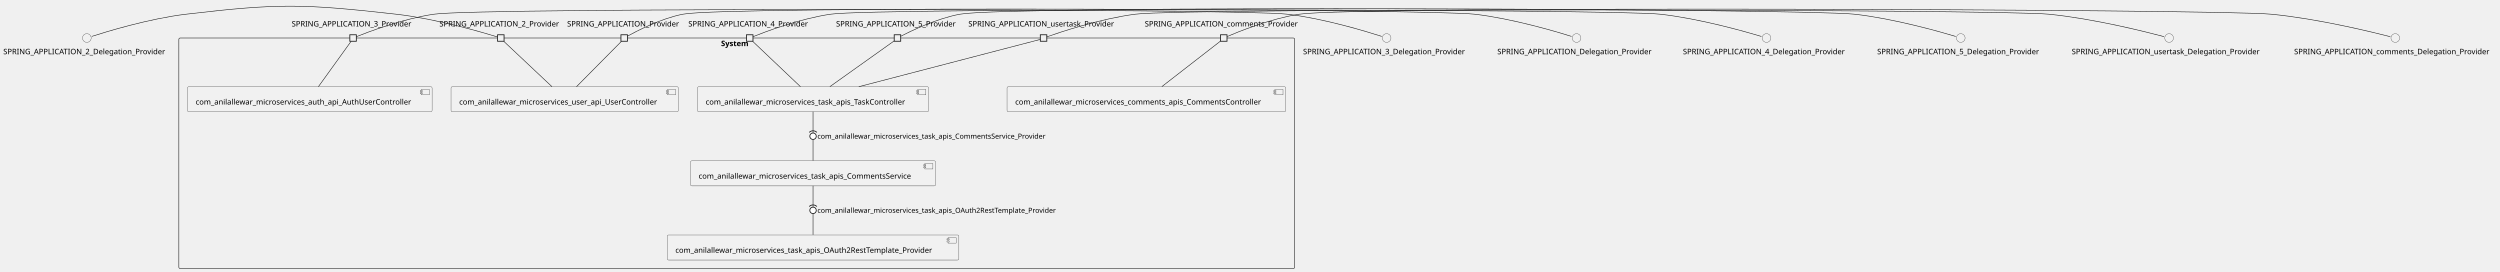
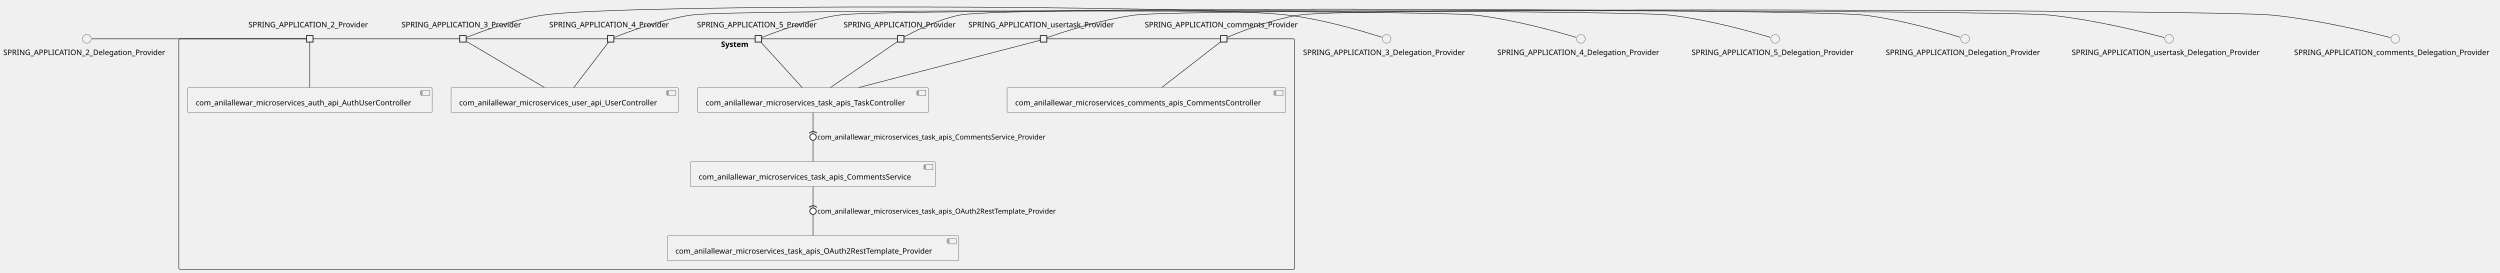
- <svg xmlns="http://www.w3.org/2000/svg" xmlns:xlink="http://www.w3.org/1999/xlink" contentStyleType="text/css" height="502px" preserveAspectRatio="none" style="width:4620px;height:502px;background:#FFFFFF;" version="1.1" viewBox="0 0 4620 502" width="4620px" zoomAndPan="magnify">
+ <svg xmlns="http://www.w3.org/2000/svg" xmlns:xlink="http://www.w3.org/1999/xlink" contentStyleType="text/css" height="503px" preserveAspectRatio="none" style="width:4620px;height:503px;background:#FFFFFF;" version="1.1" viewBox="0 0 4620 503" width="4620px" zoomAndPan="magnify">
  <defs />
  <g>
    <g id="cluster_System">
-       <rect fill="none" height="426" rx="2.5" ry="2.5" style="stroke:#181818;stroke-width:1.0;" width="2062" x="330.5" y="70.24" />
-       <text fill="#000000" font-family="sans-serif" font-size="14" font-weight="bold" lengthAdjust="spacing" textLength="58" x="1332.5" y="85.235">System</text>
+       <rect fill="none" height="426" rx="2.5" ry="2.5" style="stroke:#181818;stroke-width:1.0;" width="2062" x="330.5" y="71.77" />
+       <text fill="#000000" font-family="sans-serif" font-size="14" font-weight="bold" lengthAdjust="spacing" textLength="58" x="1332.5" y="86.765">System</text>
    </g>
    <g id="elem_com_anilallewar_microservices_auth_api_AuthUserController">
-       <a href="anilallewar-microservices-basics-spring-boot.repository#_1r9ACGQaEe-7I-8MUdibqA" target="_top" title="anilallewar-microservices-basics-spring-boot.repository#_1r9ACGQaEe-7I-8MUdibqA" xlink:actuate="onRequest" xlink:href="anilallewar-microservices-basics-spring-boot.repository#_1r9ACGQaEe-7I-8MUdibqA" xlink:show="new" xlink:title="anilallewar-microservices-basics-spring-boot.repository#_1r9ACGQaEe-7I-8MUdibqA" xlink:type="simple">
-         <rect fill="#F1F1F1" height="46.297" rx="2.5" ry="2.5" style="stroke:#181818;stroke-width:0.5;" width="452" x="346.5" y="160.24" />
-         <rect fill="#F1F1F1" height="10" style="stroke:#181818;stroke-width:0.5;" width="15" x="778.5" y="165.24" />
-         <rect fill="#F1F1F1" height="2" style="stroke:#181818;stroke-width:0.5;" width="4" x="776.5" y="167.24" />
-         <rect fill="#F1F1F1" height="2" style="stroke:#181818;stroke-width:0.5;" width="4" x="776.5" y="171.24" />
-         <text fill="#000000" font-family="sans-serif" font-size="14" lengthAdjust="spacing" textLength="412" x="361.5" y="193.235">com_anilallewar_microservices_auth_api_AuthUserController</text>
+       <a href="anilallewar-microservices-basics-spring-boot.repository#_IUufqmTkEe-Aoo6MQA3PUg" target="_top" title="anilallewar-microservices-basics-spring-boot.repository#_IUufqmTkEe-Aoo6MQA3PUg" xlink:actuate="onRequest" xlink:href="anilallewar-microservices-basics-spring-boot.repository#_IUufqmTkEe-Aoo6MQA3PUg" xlink:show="new" xlink:title="anilallewar-microservices-basics-spring-boot.repository#_IUufqmTkEe-Aoo6MQA3PUg" xlink:type="simple">
+         <rect fill="#F1F1F1" height="46.297" rx="2.5" ry="2.5" style="stroke:#181818;stroke-width:0.5;" width="452" x="346.5" y="161.77" />
+         <rect fill="#F1F1F1" height="10" style="stroke:#181818;stroke-width:0.5;" width="15" x="778.5" y="166.77" />
+         <rect fill="#F1F1F1" height="2" style="stroke:#181818;stroke-width:0.5;" width="4" x="776.5" y="168.77" />
+         <rect fill="#F1F1F1" height="2" style="stroke:#181818;stroke-width:0.5;" width="4" x="776.5" y="172.77" />
+         <text fill="#000000" font-family="sans-serif" font-size="14" lengthAdjust="spacing" textLength="412" x="361.5" y="194.765">com_anilallewar_microservices_auth_api_AuthUserController</text>
      </a>
    </g>
    <g id="elem_com_anilallewar_microservices_comments_apis_CommentsController">
-       <a href="anilallewar-microservices-basics-spring-boot.repository#_1r9ACGQaEe-7I-8MUdibqA" target="_top" title="anilallewar-microservices-basics-spring-boot.repository#_1r9ACGQaEe-7I-8MUdibqA" xlink:actuate="onRequest" xlink:href="anilallewar-microservices-basics-spring-boot.repository#_1r9ACGQaEe-7I-8MUdibqA" xlink:show="new" xlink:title="anilallewar-microservices-basics-spring-boot.repository#_1r9ACGQaEe-7I-8MUdibqA" xlink:type="simple">
-         <rect fill="#F1F1F1" height="46.297" rx="2.5" ry="2.5" style="stroke:#181818;stroke-width:0.5;" width="515" x="1861" y="160.24" />
-         <rect fill="#F1F1F1" height="10" style="stroke:#181818;stroke-width:0.5;" width="15" x="2356" y="165.24" />
-         <rect fill="#F1F1F1" height="2" style="stroke:#181818;stroke-width:0.5;" width="4" x="2354" y="167.24" />
-         <rect fill="#F1F1F1" height="2" style="stroke:#181818;stroke-width:0.5;" width="4" x="2354" y="171.24" />
-         <text fill="#000000" font-family="sans-serif" font-size="14" lengthAdjust="spacing" textLength="475" x="1876" y="193.235">com_anilallewar_microservices_comments_apis_CommentsController</text>
+       <a href="anilallewar-microservices-basics-spring-boot.repository#_IUufqmTkEe-Aoo6MQA3PUg" target="_top" title="anilallewar-microservices-basics-spring-boot.repository#_IUufqmTkEe-Aoo6MQA3PUg" xlink:actuate="onRequest" xlink:href="anilallewar-microservices-basics-spring-boot.repository#_IUufqmTkEe-Aoo6MQA3PUg" xlink:show="new" xlink:title="anilallewar-microservices-basics-spring-boot.repository#_IUufqmTkEe-Aoo6MQA3PUg" xlink:type="simple">
+         <rect fill="#F1F1F1" height="46.297" rx="2.5" ry="2.5" style="stroke:#181818;stroke-width:0.5;" width="515" x="1861" y="161.77" />
+         <rect fill="#F1F1F1" height="10" style="stroke:#181818;stroke-width:0.5;" width="15" x="2356" y="166.77" />
+         <rect fill="#F1F1F1" height="2" style="stroke:#181818;stroke-width:0.5;" width="4" x="2354" y="168.77" />
+         <rect fill="#F1F1F1" height="2" style="stroke:#181818;stroke-width:0.5;" width="4" x="2354" y="172.77" />
+         <text fill="#000000" font-family="sans-serif" font-size="14" lengthAdjust="spacing" textLength="475" x="1876" y="194.765">com_anilallewar_microservices_comments_apis_CommentsController</text>
      </a>
    </g>
    <g id="elem_com_anilallewar_microservices_task_apis_CommentsService">
-       <a href="anilallewar-microservices-basics-spring-boot.repository#_1r9ACGQaEe-7I-8MUdibqA" target="_top" title="anilallewar-microservices-basics-spring-boot.repository#_1r9ACGQaEe-7I-8MUdibqA" xlink:actuate="onRequest" xlink:href="anilallewar-microservices-basics-spring-boot.repository#_1r9ACGQaEe-7I-8MUdibqA" xlink:show="new" xlink:title="anilallewar-microservices-basics-spring-boot.repository#_1r9ACGQaEe-7I-8MUdibqA" xlink:type="simple">
-         <rect fill="#F1F1F1" height="46.297" rx="2.5" ry="2.5" style="stroke:#181818;stroke-width:0.5;" width="453" x="1276" y="297.24" />
-         <rect fill="#F1F1F1" height="10" style="stroke:#181818;stroke-width:0.5;" width="15" x="1709" y="302.24" />
-         <rect fill="#F1F1F1" height="2" style="stroke:#181818;stroke-width:0.5;" width="4" x="1707" y="304.24" />
-         <rect fill="#F1F1F1" height="2" style="stroke:#181818;stroke-width:0.5;" width="4" x="1707" y="308.24" />
-         <text fill="#000000" font-family="sans-serif" font-size="14" lengthAdjust="spacing" textLength="413" x="1291" y="330.235">com_anilallewar_microservices_task_apis_CommentsService</text>
+       <a href="anilallewar-microservices-basics-spring-boot.repository#_IUufqmTkEe-Aoo6MQA3PUg" target="_top" title="anilallewar-microservices-basics-spring-boot.repository#_IUufqmTkEe-Aoo6MQA3PUg" xlink:actuate="onRequest" xlink:href="anilallewar-microservices-basics-spring-boot.repository#_IUufqmTkEe-Aoo6MQA3PUg" xlink:show="new" xlink:title="anilallewar-microservices-basics-spring-boot.repository#_IUufqmTkEe-Aoo6MQA3PUg" xlink:type="simple">
+         <rect fill="#F1F1F1" height="46.297" rx="2.5" ry="2.5" style="stroke:#181818;stroke-width:0.5;" width="453" x="1276" y="298.77" />
+         <rect fill="#F1F1F1" height="10" style="stroke:#181818;stroke-width:0.5;" width="15" x="1709" y="303.77" />
+         <rect fill="#F1F1F1" height="2" style="stroke:#181818;stroke-width:0.5;" width="4" x="1707" y="305.77" />
+         <rect fill="#F1F1F1" height="2" style="stroke:#181818;stroke-width:0.5;" width="4" x="1707" y="309.77" />
+         <text fill="#000000" font-family="sans-serif" font-size="14" lengthAdjust="spacing" textLength="413" x="1291" y="331.765">com_anilallewar_microservices_task_apis_CommentsService</text>
      </a>
    </g>
    <g id="elem_com_anilallewar_microservices_task_apis_OAuth2RestTemplate_Provider">
-       <a href="anilallewar-microservices-basics-spring-boot.repository#_1r9ACGQaEe-7I-8MUdibqA" target="_top" title="anilallewar-microservices-basics-spring-boot.repository#_1r9ACGQaEe-7I-8MUdibqA" xlink:actuate="onRequest" xlink:href="anilallewar-microservices-basics-spring-boot.repository#_1r9ACGQaEe-7I-8MUdibqA" xlink:show="new" xlink:title="anilallewar-microservices-basics-spring-boot.repository#_1r9ACGQaEe-7I-8MUdibqA" xlink:type="simple">
-         <rect fill="#F1F1F1" height="46.297" rx="2.5" ry="2.5" style="stroke:#181818;stroke-width:0.5;" width="539" x="1233" y="434.24" />
-         <rect fill="#F1F1F1" height="10" style="stroke:#181818;stroke-width:0.5;" width="15" x="1752" y="439.24" />
-         <rect fill="#F1F1F1" height="2" style="stroke:#181818;stroke-width:0.5;" width="4" x="1750" y="441.24" />
-         <rect fill="#F1F1F1" height="2" style="stroke:#181818;stroke-width:0.5;" width="4" x="1750" y="445.24" />
-         <text fill="#000000" font-family="sans-serif" font-size="14" lengthAdjust="spacing" textLength="499" x="1248" y="467.235">com_anilallewar_microservices_task_apis_OAuth2RestTemplate_Provider</text>
+       <a href="anilallewar-microservices-basics-spring-boot.repository#_IUufqmTkEe-Aoo6MQA3PUg" target="_top" title="anilallewar-microservices-basics-spring-boot.repository#_IUufqmTkEe-Aoo6MQA3PUg" xlink:actuate="onRequest" xlink:href="anilallewar-microservices-basics-spring-boot.repository#_IUufqmTkEe-Aoo6MQA3PUg" xlink:show="new" xlink:title="anilallewar-microservices-basics-spring-boot.repository#_IUufqmTkEe-Aoo6MQA3PUg" xlink:type="simple">
+         <rect fill="#F1F1F1" height="46.297" rx="2.5" ry="2.5" style="stroke:#181818;stroke-width:0.5;" width="539" x="1233" y="435.77" />
+         <rect fill="#F1F1F1" height="10" style="stroke:#181818;stroke-width:0.5;" width="15" x="1752" y="440.77" />
+         <rect fill="#F1F1F1" height="2" style="stroke:#181818;stroke-width:0.5;" width="4" x="1750" y="442.77" />
+         <rect fill="#F1F1F1" height="2" style="stroke:#181818;stroke-width:0.5;" width="4" x="1750" y="446.77" />
+         <text fill="#000000" font-family="sans-serif" font-size="14" lengthAdjust="spacing" textLength="499" x="1248" y="468.765">com_anilallewar_microservices_task_apis_OAuth2RestTemplate_Provider</text>
      </a>
    </g>
    <g id="elem_com_anilallewar_microservices_task_apis_TaskController">
-       <a href="anilallewar-microservices-basics-spring-boot.repository#_1r9ACGQaEe-7I-8MUdibqA" target="_top" title="anilallewar-microservices-basics-spring-boot.repository#_1r9ACGQaEe-7I-8MUdibqA" xlink:actuate="onRequest" xlink:href="anilallewar-microservices-basics-spring-boot.repository#_1r9ACGQaEe-7I-8MUdibqA" xlink:show="new" xlink:title="anilallewar-microservices-basics-spring-boot.repository#_1r9ACGQaEe-7I-8MUdibqA" xlink:type="simple">
-         <rect fill="#F1F1F1" height="46.297" rx="2.5" ry="2.5" style="stroke:#181818;stroke-width:0.5;" width="427" x="1289" y="160.24" />
-         <rect fill="#F1F1F1" height="10" style="stroke:#181818;stroke-width:0.5;" width="15" x="1696" y="165.24" />
-         <rect fill="#F1F1F1" height="2" style="stroke:#181818;stroke-width:0.5;" width="4" x="1694" y="167.24" />
-         <rect fill="#F1F1F1" height="2" style="stroke:#181818;stroke-width:0.5;" width="4" x="1694" y="171.24" />
-         <text fill="#000000" font-family="sans-serif" font-size="14" lengthAdjust="spacing" textLength="387" x="1304" y="193.235">com_anilallewar_microservices_task_apis_TaskController</text>
+       <a href="anilallewar-microservices-basics-spring-boot.repository#_IUufqmTkEe-Aoo6MQA3PUg" target="_top" title="anilallewar-microservices-basics-spring-boot.repository#_IUufqmTkEe-Aoo6MQA3PUg" xlink:actuate="onRequest" xlink:href="anilallewar-microservices-basics-spring-boot.repository#_IUufqmTkEe-Aoo6MQA3PUg" xlink:show="new" xlink:title="anilallewar-microservices-basics-spring-boot.repository#_IUufqmTkEe-Aoo6MQA3PUg" xlink:type="simple">
+         <rect fill="#F1F1F1" height="46.297" rx="2.5" ry="2.5" style="stroke:#181818;stroke-width:0.5;" width="427" x="1289" y="161.77" />
+         <rect fill="#F1F1F1" height="10" style="stroke:#181818;stroke-width:0.5;" width="15" x="1696" y="166.77" />
+         <rect fill="#F1F1F1" height="2" style="stroke:#181818;stroke-width:0.5;" width="4" x="1694" y="168.77" />
+         <rect fill="#F1F1F1" height="2" style="stroke:#181818;stroke-width:0.5;" width="4" x="1694" y="172.77" />
+         <text fill="#000000" font-family="sans-serif" font-size="14" lengthAdjust="spacing" textLength="387" x="1304" y="194.765">com_anilallewar_microservices_task_apis_TaskController</text>
      </a>
    </g>
    <g id="elem_com_anilallewar_microservices_user_api_UserController">
-       <a href="anilallewar-microservices-basics-spring-boot.repository#_1r9ACGQaEe-7I-8MUdibqA" target="_top" title="anilallewar-microservices-basics-spring-boot.repository#_1r9ACGQaEe-7I-8MUdibqA" xlink:actuate="onRequest" xlink:href="anilallewar-microservices-basics-spring-boot.repository#_1r9ACGQaEe-7I-8MUdibqA" xlink:show="new" xlink:title="anilallewar-microservices-basics-spring-boot.repository#_1r9ACGQaEe-7I-8MUdibqA" xlink:type="simple">
-         <rect fill="#F1F1F1" height="46.297" rx="2.5" ry="2.5" style="stroke:#181818;stroke-width:0.5;" width="420" x="833.5" y="160.24" />
-         <rect fill="#F1F1F1" height="10" style="stroke:#181818;stroke-width:0.5;" width="15" x="1233.5" y="165.24" />
-         <rect fill="#F1F1F1" height="2" style="stroke:#181818;stroke-width:0.5;" width="4" x="1231.5" y="167.24" />
-         <rect fill="#F1F1F1" height="2" style="stroke:#181818;stroke-width:0.5;" width="4" x="1231.5" y="171.24" />
-         <text fill="#000000" font-family="sans-serif" font-size="14" lengthAdjust="spacing" textLength="380" x="848.5" y="193.235">com_anilallewar_microservices_user_api_UserController</text>
+       <a href="anilallewar-microservices-basics-spring-boot.repository#_IUufqmTkEe-Aoo6MQA3PUg" target="_top" title="anilallewar-microservices-basics-spring-boot.repository#_IUufqmTkEe-Aoo6MQA3PUg" xlink:actuate="onRequest" xlink:href="anilallewar-microservices-basics-spring-boot.repository#_IUufqmTkEe-Aoo6MQA3PUg" xlink:show="new" xlink:title="anilallewar-microservices-basics-spring-boot.repository#_IUufqmTkEe-Aoo6MQA3PUg" xlink:type="simple">
+         <rect fill="#F1F1F1" height="46.297" rx="2.5" ry="2.5" style="stroke:#181818;stroke-width:0.5;" width="420" x="833.5" y="161.77" />
+         <rect fill="#F1F1F1" height="10" style="stroke:#181818;stroke-width:0.5;" width="15" x="1233.5" y="166.77" />
+         <rect fill="#F1F1F1" height="2" style="stroke:#181818;stroke-width:0.5;" width="4" x="1231.5" y="168.77" />
+         <rect fill="#F1F1F1" height="2" style="stroke:#181818;stroke-width:0.5;" width="4" x="1231.5" y="172.77" />
+         <text fill="#000000" font-family="sans-serif" font-size="14" lengthAdjust="spacing" textLength="380" x="848.5" y="194.765">com_anilallewar_microservices_user_api_UserController</text>
      </a>
    </g>
-     <text fill="#000000" font-family="sans-serif" font-size="14" lengthAdjust="spacing" textLength="227" x="812" y="48.938">SPRING_APPLICATION_2_Provider</text>
-     <rect fill="#F1F1F1" height="12" style="stroke:#181818;stroke-width:1.5;" width="12" x="919.5" y="64.24" />
-     <text fill="#000000" font-family="sans-serif" font-size="14" lengthAdjust="spacing" textLength="227" x="539" y="48.938">SPRING_APPLICATION_3_Provider</text>
-     <rect fill="#F1F1F1" height="12" style="stroke:#181818;stroke-width:1.5;" width="12" x="646.5" y="64.24" />
-     <text fill="#000000" font-family="sans-serif" font-size="14" lengthAdjust="spacing" textLength="227" x="1272" y="48.938">SPRING_APPLICATION_4_Provider</text>
-     <rect fill="#F1F1F1" height="12" style="stroke:#181818;stroke-width:1.5;" width="12" x="1379.5" y="64.24" />
-     <text fill="#000000" font-family="sans-serif" font-size="14" lengthAdjust="spacing" textLength="227" x="1545" y="48.938">SPRING_APPLICATION_5_Provider</text>
-     <rect fill="#F1F1F1" height="12" style="stroke:#181818;stroke-width:1.5;" width="12" x="1652.5" y="64.24" />
-     <text fill="#000000" font-family="sans-serif" font-size="14" lengthAdjust="spacing" textLength="211" x="1048" y="48.938">SPRING_APPLICATION_Provider</text>
-     <rect fill="#F1F1F1" height="12" style="stroke:#181818;stroke-width:1.5;" width="12" x="1147.5" y="64.24" />
-     <text fill="#000000" font-family="sans-serif" font-size="14" lengthAdjust="spacing" textLength="292" x="2115.5" y="48.938">SPRING_APPLICATION_comments_Provider</text>
-     <rect fill="#F1F1F1" height="12" style="stroke:#181818;stroke-width:1.5;" width="12" x="2255.5" y="64.24" />
-     <text fill="#000000" font-family="sans-serif" font-size="14" lengthAdjust="spacing" textLength="278" x="1789.5" y="48.938">SPRING_APPLICATION_usertask_Provider</text>
-     <rect fill="#F1F1F1" height="12" style="stroke:#181818;stroke-width:1.5;" width="12" x="1922.5" y="64.24" />
+     <text fill="#000000" font-family="sans-serif" font-size="14" lengthAdjust="spacing" textLength="227" x="459" y="50.468">SPRING_APPLICATION_2_Provider</text>
+     <rect fill="#F1F1F1" height="12" style="stroke:#181818;stroke-width:1.5;" width="12" x="566.5" y="65.77" />
+     <text fill="#000000" font-family="sans-serif" font-size="14" lengthAdjust="spacing" textLength="227" x="742" y="50.468">SPRING_APPLICATION_3_Provider</text>
+     <rect fill="#F1F1F1" height="12" style="stroke:#181818;stroke-width:1.5;" width="12" x="849.5" y="65.77" />
+     <text fill="#000000" font-family="sans-serif" font-size="14" lengthAdjust="spacing" textLength="227" x="1015" y="50.468">SPRING_APPLICATION_4_Provider</text>
+     <rect fill="#F1F1F1" height="12" style="stroke:#181818;stroke-width:1.5;" width="12" x="1122.5" y="65.77" />
+     <text fill="#000000" font-family="sans-serif" font-size="14" lengthAdjust="spacing" textLength="227" x="1288" y="50.468">SPRING_APPLICATION_5_Provider</text>
+     <rect fill="#F1F1F1" height="12" style="stroke:#181818;stroke-width:1.5;" width="12" x="1395.5" y="65.77" />
+     <text fill="#000000" font-family="sans-serif" font-size="14" lengthAdjust="spacing" textLength="211" x="1559" y="50.468">SPRING_APPLICATION_Provider</text>
+     <rect fill="#F1F1F1" height="12" style="stroke:#181818;stroke-width:1.5;" width="12" x="1658.5" y="65.77" />
+     <text fill="#000000" font-family="sans-serif" font-size="14" lengthAdjust="spacing" textLength="292" x="2115.5" y="50.468">SPRING_APPLICATION_comments_Provider</text>
+     <rect fill="#F1F1F1" height="12" style="stroke:#181818;stroke-width:1.5;" width="12" x="2255.5" y="65.77" />
+     <text fill="#000000" font-family="sans-serif" font-size="14" lengthAdjust="spacing" textLength="278" x="1789.5" y="50.468">SPRING_APPLICATION_usertask_Provider</text>
+     <rect fill="#F1F1F1" height="12" style="stroke:#181818;stroke-width:1.5;" width="12" x="1922.5" y="65.77" />
    <g id="elem_SPRING_APPLICATION_2_Delegation_Provider">
-       <ellipse cx="160.5" cy="70.24" fill="#F1F1F1" rx="8" ry="8" style="stroke:#181818;stroke-width:0.5;" />
-       <text fill="#000000" font-family="sans-serif" font-size="14" lengthAdjust="spacing" textLength="309" x="6" y="100.235">SPRING_APPLICATION_2_Delegation_Provider</text>
+       <ellipse cx="160.5" cy="71.77" fill="#F1F1F1" rx="8" ry="8" style="stroke:#181818;stroke-width:0.5;" />
+       <text fill="#000000" font-family="sans-serif" font-size="14" lengthAdjust="spacing" textLength="309" x="6" y="101.765">SPRING_APPLICATION_2_Delegation_Provider</text>
    </g>
    <g id="elem_SPRING_APPLICATION_3_Delegation_Provider">
-       <ellipse cx="2562.5" cy="70.24" fill="#F1F1F1" rx="8" ry="8" style="stroke:#181818;stroke-width:0.5;" />
-       <text fill="#000000" font-family="sans-serif" font-size="14" lengthAdjust="spacing" textLength="309" x="2408" y="100.235">SPRING_APPLICATION_3_Delegation_Provider</text>
+       <ellipse cx="2562.5" cy="71.77" fill="#F1F1F1" rx="8" ry="8" style="stroke:#181818;stroke-width:0.5;" />
+       <text fill="#000000" font-family="sans-serif" font-size="14" lengthAdjust="spacing" textLength="309" x="2408" y="101.765">SPRING_APPLICATION_3_Delegation_Provider</text>
    </g>
    <g id="elem_SPRING_APPLICATION_4_Delegation_Provider">
-       <ellipse cx="3264.5" cy="70.24" fill="#F1F1F1" rx="8" ry="8" style="stroke:#181818;stroke-width:0.5;" />
-       <text fill="#000000" font-family="sans-serif" font-size="14" lengthAdjust="spacing" textLength="309" x="3110" y="100.235">SPRING_APPLICATION_4_Delegation_Provider</text>
+       <ellipse cx="2921.5" cy="71.77" fill="#F1F1F1" rx="8" ry="8" style="stroke:#181818;stroke-width:0.5;" />
+       <text fill="#000000" font-family="sans-serif" font-size="14" lengthAdjust="spacing" textLength="309" x="2767" y="101.765">SPRING_APPLICATION_4_Delegation_Provider</text>
    </g>
    <g id="elem_SPRING_APPLICATION_5_Delegation_Provider">
-       <ellipse cx="3623.5" cy="70.24" fill="#F1F1F1" rx="8" ry="8" style="stroke:#181818;stroke-width:0.5;" />
-       <text fill="#000000" font-family="sans-serif" font-size="14" lengthAdjust="spacing" textLength="309" x="3469" y="100.235">SPRING_APPLICATION_5_Delegation_Provider</text>
+       <ellipse cx="3280.5" cy="71.77" fill="#F1F1F1" rx="8" ry="8" style="stroke:#181818;stroke-width:0.5;" />
+       <text fill="#000000" font-family="sans-serif" font-size="14" lengthAdjust="spacing" textLength="309" x="3126" y="101.765">SPRING_APPLICATION_5_Delegation_Provider</text>
    </g>
    <g id="elem_SPRING_APPLICATION_Delegation_Provider">
-       <ellipse cx="2913.5" cy="70.24" fill="#F1F1F1" rx="8" ry="8" style="stroke:#181818;stroke-width:0.5;" />
-       <text fill="#000000" font-family="sans-serif" font-size="14" lengthAdjust="spacing" textLength="293" x="2767" y="100.235">SPRING_APPLICATION_Delegation_Provider</text>
+       <ellipse cx="3631.5" cy="71.77" fill="#F1F1F1" rx="8" ry="8" style="stroke:#181818;stroke-width:0.5;" />
+       <text fill="#000000" font-family="sans-serif" font-size="14" lengthAdjust="spacing" textLength="293" x="3485" y="101.765">SPRING_APPLICATION_Delegation_Provider</text>
    </g>
    <g id="elem_SPRING_APPLICATION_comments_Delegation_Provider">
-       <ellipse cx="4426.5" cy="70.24" fill="#F1F1F1" rx="8" ry="8" style="stroke:#181818;stroke-width:0.5;" />
-       <text fill="#000000" font-family="sans-serif" font-size="14" lengthAdjust="spacing" textLength="374" x="4239.5" y="100.235">SPRING_APPLICATION_comments_Delegation_Provider</text>
+       <ellipse cx="4426.5" cy="71.77" fill="#F1F1F1" rx="8" ry="8" style="stroke:#181818;stroke-width:0.5;" />
+       <text fill="#000000" font-family="sans-serif" font-size="14" lengthAdjust="spacing" textLength="374" x="4239.5" y="101.765">SPRING_APPLICATION_comments_Delegation_Provider</text>
    </g>
    <g id="elem_SPRING_APPLICATION_usertask_Delegation_Provider">
-       <ellipse cx="4008.5" cy="70.24" fill="#F1F1F1" rx="8" ry="8" style="stroke:#181818;stroke-width:0.5;" />
-       <text fill="#000000" font-family="sans-serif" font-size="14" lengthAdjust="spacing" textLength="360" x="3828.5" y="100.235">SPRING_APPLICATION_usertask_Delegation_Provider</text>
+       <ellipse cx="4008.5" cy="71.77" fill="#F1F1F1" rx="8" ry="8" style="stroke:#181818;stroke-width:0.5;" />
+       <text fill="#000000" font-family="sans-serif" font-size="14" lengthAdjust="spacing" textLength="360" x="3828.5" y="101.765">SPRING_APPLICATION_usertask_Delegation_Provider</text>
    </g>
    <g id="link_SPRING_APPLICATION_2_Delegation_Provider_SPRING_APPLICATION_2_Provider">
-       <path d="M169.53,67.27 C195.97,58.75 275.68,34.32 344,26.24 C515.25,6 560.63,7 732,26.24 C806.98,34.66 895.28,60.87 919.24,68.28 " fill="none" id="SPRING_APPLICATION_2_Delegation_Provider-SPRING_APPLICATION_2_Provider" style="stroke:#181818;stroke-width:1.0;" />
+       <path d="M169.69,71.77 C223.3,71.77 523.27,71.77 566.35,71.77 " fill="none" id="SPRING_APPLICATION_2_Delegation_Provider-SPRING_APPLICATION_2_Provider" style="stroke:#181818;stroke-width:1.0;" />
    </g>
-     <g id="link_SPRING_APPLICATION_2_Provider_com_anilallewar_microservices_user_api_UserController">
-       <path d="M930.88,76.3 C946.39,90.89 991.89,133.7 1020.09,160.22 " fill="none" id="SPRING_APPLICATION_2_Provider-com_anilallewar_microservices_user_api_UserController" style="stroke:#181818;stroke-width:1.0;" />
+     <g id="link_SPRING_APPLICATION_2_Provider_com_anilallewar_microservices_auth_api_AuthUserController">
+       <path d="M572.5,77.83 C572.5,92.42 572.5,135.23 572.5,161.75 " fill="none" id="SPRING_APPLICATION_2_Provider-com_anilallewar_microservices_auth_api_AuthUserController" style="stroke:#181818;stroke-width:1.0;" />
    </g>
    <g id="link_SPRING_APPLICATION_3_Delegation_Provider_SPRING_APPLICATION_3_Provider">
-       <path d="M2553.47,67.27 C2527.03,58.75 2447.32,34.32 2379,26.24 C2291.99,15.95 888.72,13.74 802,26.24 C744.69,34.5 678.73,59.7 658.62,67.74 " fill="none" id="SPRING_APPLICATION_3_Delegation_Provider-SPRING_APPLICATION_3_Provider" style="stroke:#181818;stroke-width:1.0;" />
+       <path d="M2553.47,68.8 C2527.03,60.28 2447.32,35.85 2379,27.77 C2227.39,9.85 1156.11,6 1005,27.77 C947.69,36.03 881.73,61.23 861.62,69.27 " fill="none" id="SPRING_APPLICATION_3_Delegation_Provider-SPRING_APPLICATION_3_Provider" style="stroke:#181818;stroke-width:1.0;" />
    </g>
-     <g id="link_SPRING_APPLICATION_3_Provider_com_anilallewar_microservices_auth_api_AuthUserController">
-       <path d="M648.85,76.3 C638.34,90.89 607.49,133.7 588.37,160.22 " fill="none" id="SPRING_APPLICATION_3_Provider-com_anilallewar_microservices_auth_api_AuthUserController" style="stroke:#181818;stroke-width:1.0;" />
+     <g id="link_SPRING_APPLICATION_3_Provider_com_anilallewar_microservices_user_api_UserController">
+       <path d="M861.76,76.46 C883.86,89.52 959.48,134.17 1005.93,161.59 " fill="none" id="SPRING_APPLICATION_3_Provider-com_anilallewar_microservices_user_api_UserController" style="stroke:#181818;stroke-width:1.0;" />
    </g>
    <g id="link_SPRING_APPLICATION_4_Delegation_Provider_SPRING_APPLICATION_4_Provider">
-       <path d="M3255.22,67.39 C3227.27,58.98 3141.32,34.35 3068,26.24 C2983.35,16.88 1619.3,14.09 1535,26.24 C1477.69,34.5 1411.73,59.7 1391.62,67.74 " fill="none" id="SPRING_APPLICATION_4_Delegation_Provider-SPRING_APPLICATION_4_Provider" style="stroke:#181818;stroke-width:1.0;" />
+       <path d="M2912.22,68.92 C2884.27,60.51 2798.32,35.88 2725,27.77 C2645.1,18.93 1357.57,16.3 1278,27.77 C1220.69,36.03 1154.73,61.23 1134.62,69.27 " fill="none" id="SPRING_APPLICATION_4_Delegation_Provider-SPRING_APPLICATION_4_Provider" style="stroke:#181818;stroke-width:1.0;" />
    </g>
-     <g id="link_SPRING_APPLICATION_4_Provider_com_anilallewar_microservices_task_apis_TaskController">
-       <path d="M1390.83,76.3 C1406.21,90.89 1451.33,133.7 1479.29,160.22 " fill="none" id="SPRING_APPLICATION_4_Provider-com_anilallewar_microservices_task_apis_TaskController" style="stroke:#181818;stroke-width:1.0;" />
+     <g id="link_SPRING_APPLICATION_4_Provider_com_anilallewar_microservices_user_api_UserController">
+       <path d="M1124.63,77.83 C1113.45,92.42 1080.67,135.23 1060.36,161.75 " fill="none" id="SPRING_APPLICATION_4_Provider-com_anilallewar_microservices_user_api_UserController" style="stroke:#181818;stroke-width:1.0;" />
    </g>
    <g id="link_SPRING_APPLICATION_5_Delegation_Provider_SPRING_APPLICATION_5_Provider">
-       <path d="M3614.22,67.39 C3586.27,58.98 3500.32,34.35 3427,26.24 C3335.72,16.15 1864.32,9.62 1774,26.24 C1730.1,34.32 1681.29,58.32 1664.53,67.03 " fill="none" id="SPRING_APPLICATION_5_Delegation_Provider-SPRING_APPLICATION_5_Provider" style="stroke:#181818;stroke-width:1.0;" />
+       <path d="M3271.22,68.92 C3243.27,60.51 3157.32,35.88 3084,27.77 C2999.35,18.41 1635.3,15.62 1551,27.77 C1493.69,36.03 1427.73,61.23 1407.62,69.27 " fill="none" id="SPRING_APPLICATION_5_Delegation_Provider-SPRING_APPLICATION_5_Provider" style="stroke:#181818;stroke-width:1.0;" />
    </g>
    <g id="link_SPRING_APPLICATION_5_Provider_com_anilallewar_microservices_task_apis_TaskController">
-       <path d="M1652.19,75.73 C1632.53,89.72 1571.4,133.22 1533.61,160.1 " fill="none" id="SPRING_APPLICATION_5_Provider-com_anilallewar_microservices_task_apis_TaskController" style="stroke:#181818;stroke-width:1.0;" />
+       <path d="M1406.1,77.83 C1419.38,92.42 1458.33,135.23 1482.46,161.75 " fill="none" id="SPRING_APPLICATION_5_Provider-com_anilallewar_microservices_task_apis_TaskController" style="stroke:#181818;stroke-width:1.0;" />
    </g>
    <g id="link_SPRING_APPLICATION_Delegation_Provider_SPRING_APPLICATION_Provider">
-       <path d="M2904.22,67.27 C2877.04,58.75 2795.11,34.31 2725,26.24 C2644.26,16.94 1341.77,10.68 1262,26.24 C1220.9,34.26 1175.69,57.86 1159.6,66.78 " fill="none" id="SPRING_APPLICATION_Delegation_Provider-SPRING_APPLICATION_Provider" style="stroke:#181818;stroke-width:1.0;" />
+       <path d="M3622.22,68.8 C3595.04,60.28 3513.11,35.84 3443,27.77 C3350.89,17.16 1865.04,10.16 1774,27.77 C1732.56,35.78 1686.91,59.39 1670.66,68.31 " fill="none" id="SPRING_APPLICATION_Delegation_Provider-SPRING_APPLICATION_Provider" style="stroke:#181818;stroke-width:1.0;" />
    </g>
-     <g id="link_SPRING_APPLICATION_Provider_com_anilallewar_microservices_user_api_UserController">
-       <path d="M1148.49,76.3 C1134.03,90.89 1091.61,133.7 1065.32,160.22 " fill="none" id="SPRING_APPLICATION_Provider-com_anilallewar_microservices_user_api_UserController" style="stroke:#181818;stroke-width:1.0;" />
+     <g id="link_SPRING_APPLICATION_Provider_com_anilallewar_microservices_task_apis_TaskController">
+       <path d="M1658.35,76.99 C1638.35,90.69 1574.21,134.64 1534.72,161.69 " fill="none" id="SPRING_APPLICATION_Provider-com_anilallewar_microservices_task_apis_TaskController" style="stroke:#181818;stroke-width:1.0;" />
    </g>
    <g id="link_SPRING_APPLICATION_comments_Delegation_Provider_SPRING_APPLICATION_comments_Provider">
-       <path d="M4417.41,67.85 C4386.69,59.92 4283.83,34.49 4197,26.24 C4097.67,16.8 2499.62,11.06 2401,26.24 C2347.79,34.43 2287.04,59.23 2267.73,67.51 " fill="none" id="SPRING_APPLICATION_comments_Delegation_Provider-SPRING_APPLICATION_comments_Provider" style="stroke:#181818;stroke-width:1.0;" />
+       <path d="M4417.41,69.38 C4386.69,61.45 4283.83,36.02 4197,27.77 C4097.67,18.33 2499.62,12.59 2401,27.77 C2347.79,35.96 2287.04,60.76 2267.73,69.04 " fill="none" id="SPRING_APPLICATION_comments_Delegation_Provider-SPRING_APPLICATION_comments_Provider" style="stroke:#181818;stroke-width:1.0;" />
    </g>
    <g id="link_SPRING_APPLICATION_comments_Provider_com_anilallewar_microservices_comments_apis_CommentsController">
-       <path d="M2255.36,76.01 C2236.97,90.28 2181.51,133.33 2147.09,160.04 " fill="none" id="SPRING_APPLICATION_comments_Provider-com_anilallewar_microservices_comments_apis_CommentsController" style="stroke:#181818;stroke-width:1.0;" />
+       <path d="M2255.36,77.54 C2236.97,91.81 2181.51,134.86 2147.09,161.57 " fill="none" id="SPRING_APPLICATION_comments_Provider-com_anilallewar_microservices_comments_apis_CommentsController" style="stroke:#181818;stroke-width:1.0;" />
    </g>
    <g id="link_SPRING_APPLICATION_usertask_Delegation_Provider_SPRING_APPLICATION_usertask_Provider">
-       <path d="M3999.27,67.74 C3969,59.68 3869.86,34.45 3786,26.24 C3692.67,17.1 2191.02,14.36 2098,26.24 C2032.56,34.6 1956.27,60.4 1934.55,68.07 " fill="none" id="SPRING_APPLICATION_usertask_Delegation_Provider-SPRING_APPLICATION_usertask_Provider" style="stroke:#181818;stroke-width:1.0;" />
+       <path d="M3999.27,69.27 C3969,61.21 3869.86,35.98 3786,27.77 C3692.67,18.63 2191.02,15.89 2098,27.77 C2032.56,36.13 1956.27,61.93 1934.55,69.6 " fill="none" id="SPRING_APPLICATION_usertask_Delegation_Provider-SPRING_APPLICATION_usertask_Provider" style="stroke:#181818;stroke-width:1.0;" />
    </g>
    <g id="link_SPRING_APPLICATION_usertask_Provider_com_anilallewar_microservices_task_apis_TaskController">
-       <path d="M1922.48,72.81 C1886.63,82.15 1699.09,131.02 1587.1,160.2 " fill="none" id="SPRING_APPLICATION_usertask_Provider-com_anilallewar_microservices_task_apis_TaskController" style="stroke:#181818;stroke-width:1.0;" />
+       <path d="M1922.48,74.34 C1886.63,83.68 1699.09,132.55 1587.1,161.73 " fill="none" id="SPRING_APPLICATION_usertask_Provider-com_anilallewar_microservices_task_apis_TaskController" style="stroke:#181818;stroke-width:1.0;" />
    </g>
    <g id="link_com_anilallewar_microservices_task_apis_TaskController_com_anilallewar_microservices_task_apis_CommentsService">
-       <path d="M1502.5,206.53 C1502.5,231.55 1502.5,271.89 1502.5,296.91 " fill="none" id="com_anilallewar_microservices_task_apis_TaskController-com_anilallewar_microservices_task_apis_CommentsService" style="stroke:#181818;stroke-width:1.0;" />
-       <text fill="#000000" font-family="sans-serif" font-size="13" lengthAdjust="spacing" textLength="447" x="1510.5" y="256.307">com_anilallewar_microservices_task_apis_CommentsService_Provider</text>
-       <path d="M1509.571,244.649 A10,10 0 0 0 1495.429 244.649" fill="none" style="stroke:#181818;stroke-width:1.5;" />
-       <ellipse cx="1502.5" cy="251.72" fill="#FFFFFF" rx="6" ry="6" style="stroke:#181818;stroke-width:1.5;" />
+       <path d="M1502.5,208.06 C1502.5,233.08 1502.5,273.42 1502.5,298.44 " fill="none" id="com_anilallewar_microservices_task_apis_TaskController-com_anilallewar_microservices_task_apis_CommentsService" style="stroke:#181818;stroke-width:1.0;" />
+       <text fill="#000000" font-family="sans-serif" font-size="13" lengthAdjust="spacing" textLength="447" x="1510.5" y="257.837">com_anilallewar_microservices_task_apis_CommentsService_Provider</text>
+       <path d="M1509.571,246.179 A10,10 0 0 0 1495.429 246.179" fill="none" style="stroke:#181818;stroke-width:1.5;" />
+       <ellipse cx="1502.5" cy="253.25" fill="#FFFFFF" rx="6" ry="6" style="stroke:#181818;stroke-width:1.5;" />
    </g>
    <g id="link_com_anilallewar_microservices_task_apis_CommentsService_com_anilallewar_microservices_task_apis_OAuth2RestTemplate_Provider">
-       <path d="M1502.5,343.53 C1502.5,368.55 1502.5,408.89 1502.5,433.91 " fill="none" id="com_anilallewar_microservices_task_apis_CommentsService-com_anilallewar_microservices_task_apis_OAuth2RestTemplate_Provider" style="stroke:#181818;stroke-width:1.0;" />
-       <text fill="#000000" font-family="sans-serif" font-size="13" lengthAdjust="spacing" textLength="465" x="1510.5" y="393.307">com_anilallewar_microservices_task_apis_OAuth2RestTemplate_Provider</text>
-       <path d="M1509.571,381.649 A10,10 0 0 0 1495.429 381.649" fill="none" style="stroke:#181818;stroke-width:1.5;" />
-       <ellipse cx="1502.5" cy="388.72" fill="#FFFFFF" rx="6" ry="6" style="stroke:#181818;stroke-width:1.5;" />
+       <path d="M1502.5,345.06 C1502.5,370.08 1502.5,410.42 1502.5,435.44 " fill="none" id="com_anilallewar_microservices_task_apis_CommentsService-com_anilallewar_microservices_task_apis_OAuth2RestTemplate_Provider" style="stroke:#181818;stroke-width:1.0;" />
+       <text fill="#000000" font-family="sans-serif" font-size="13" lengthAdjust="spacing" textLength="465" x="1510.5" y="394.837">com_anilallewar_microservices_task_apis_OAuth2RestTemplate_Provider</text>
+       <path d="M1509.571,383.179 A10,10 0 0 0 1495.429 383.179" fill="none" style="stroke:#181818;stroke-width:1.5;" />
+       <ellipse cx="1502.5" cy="390.25" fill="#FFFFFF" rx="6" ry="6" style="stroke:#181818;stroke-width:1.5;" />
    </g>
  </g>
</svg>
